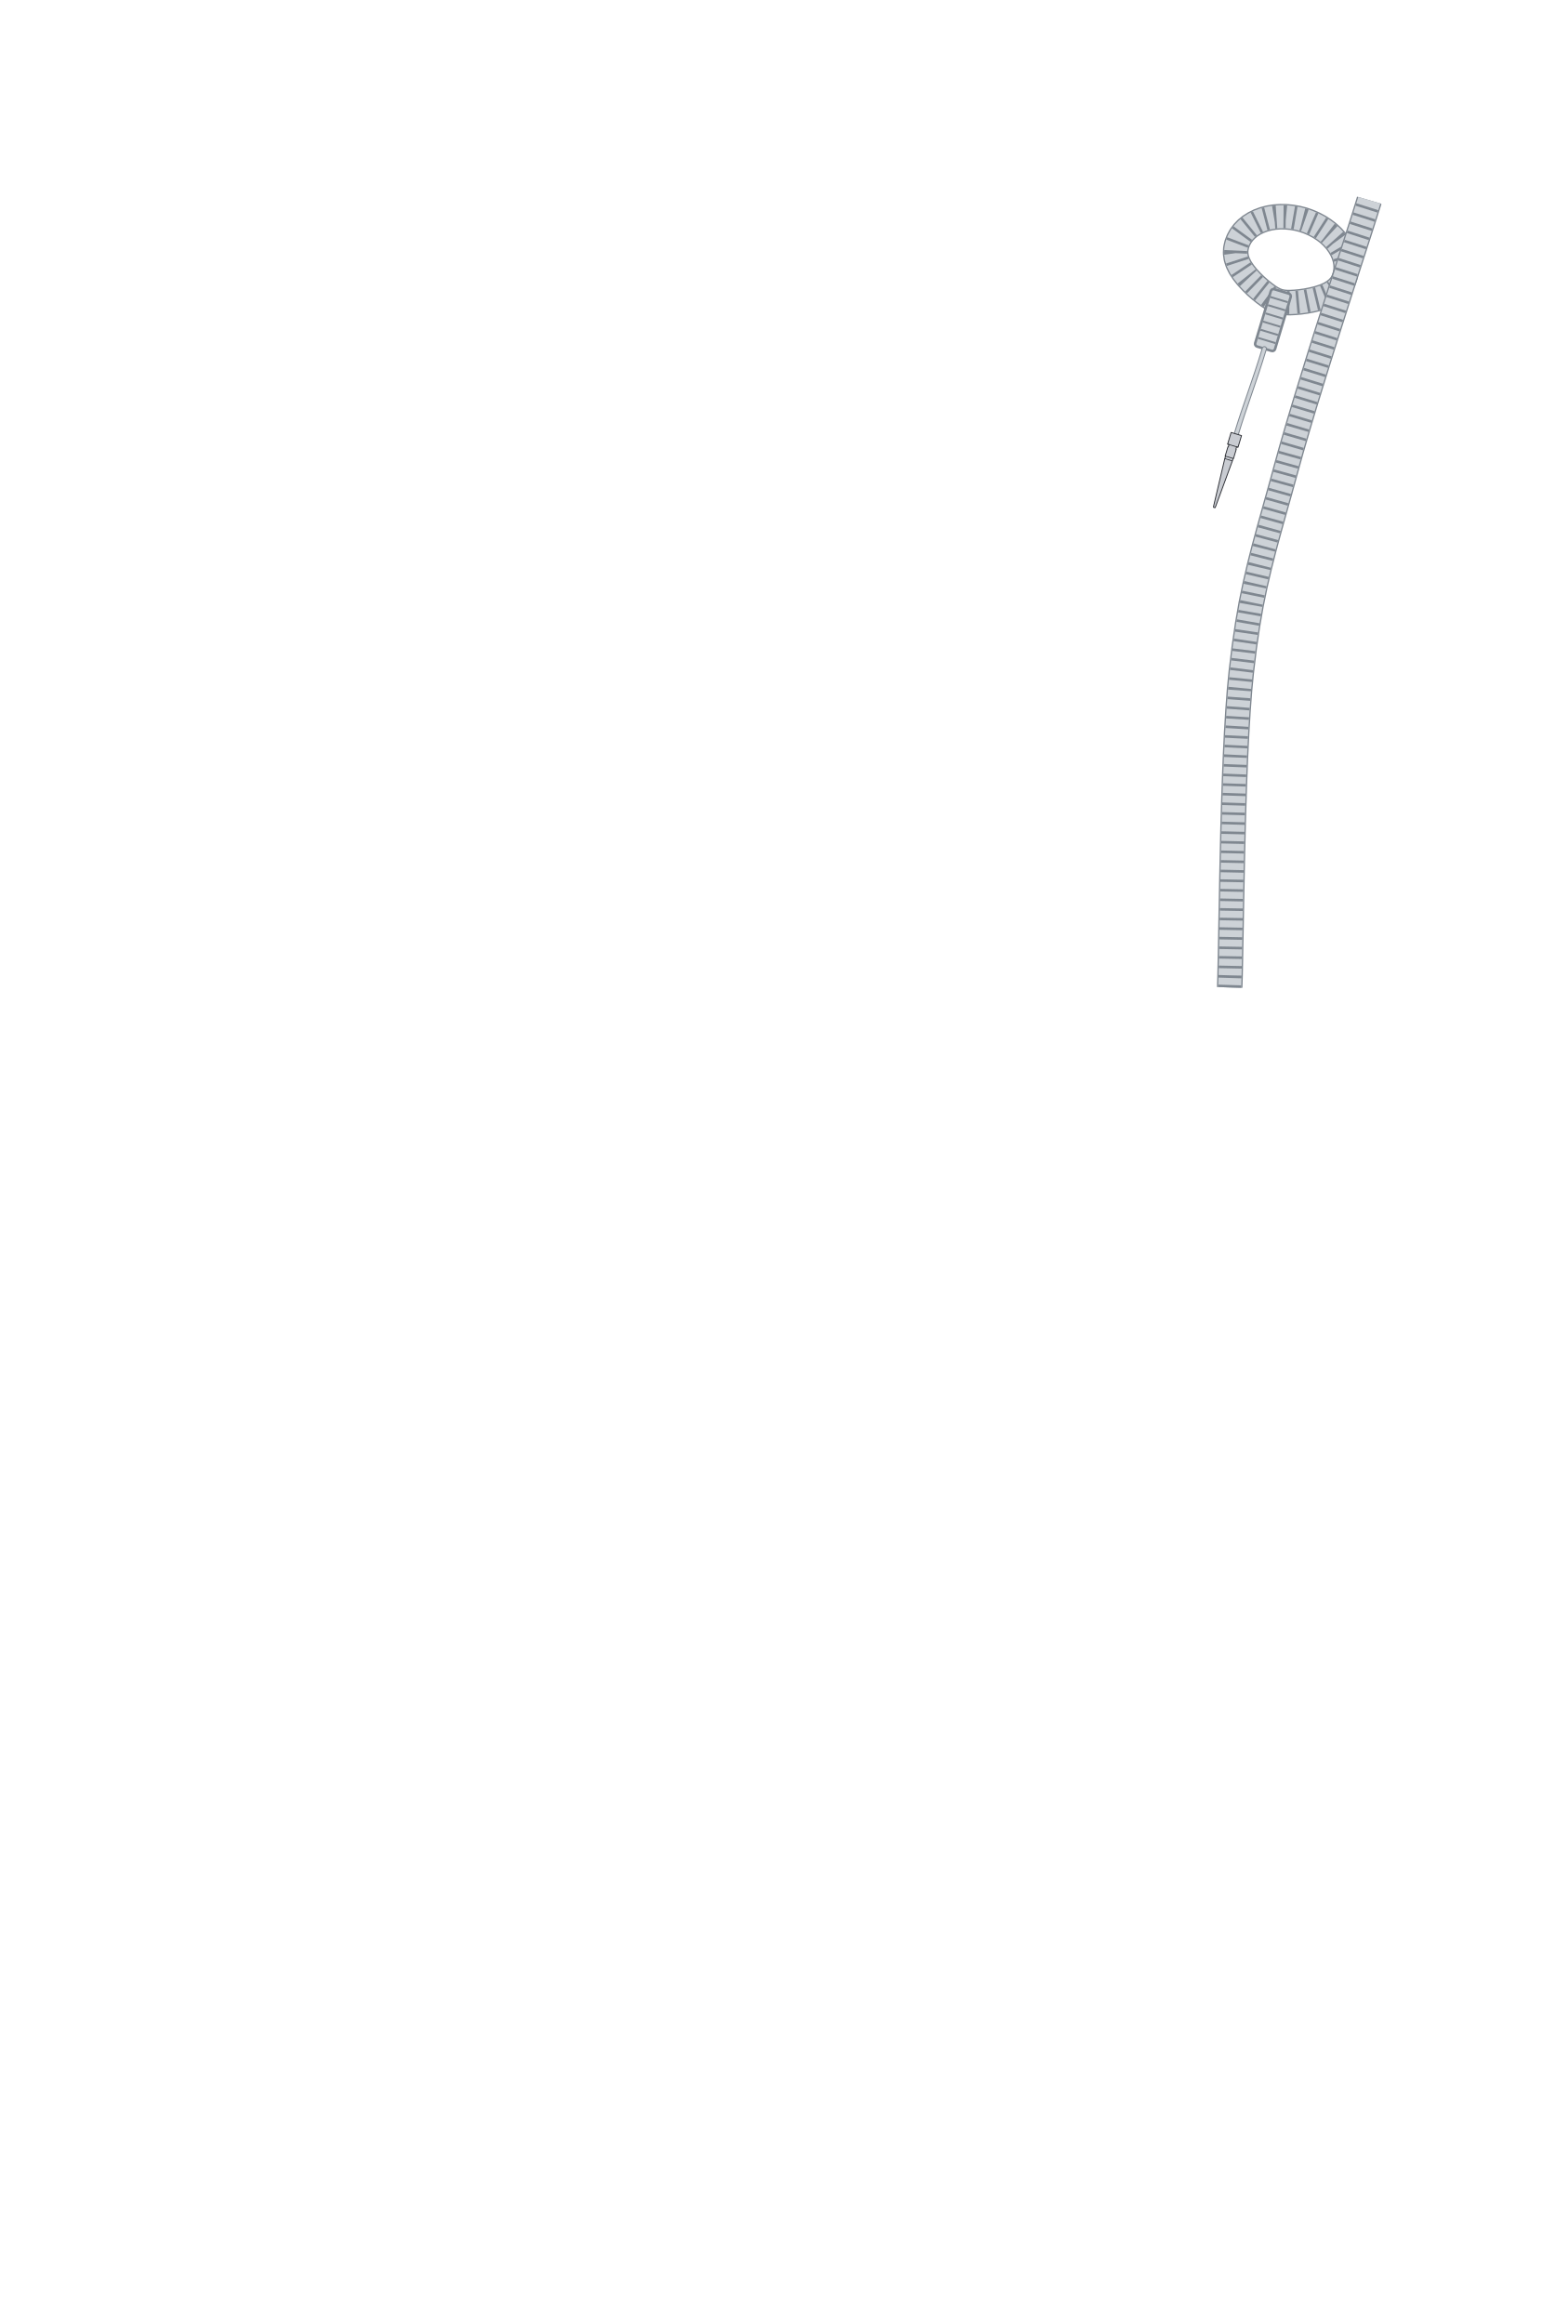
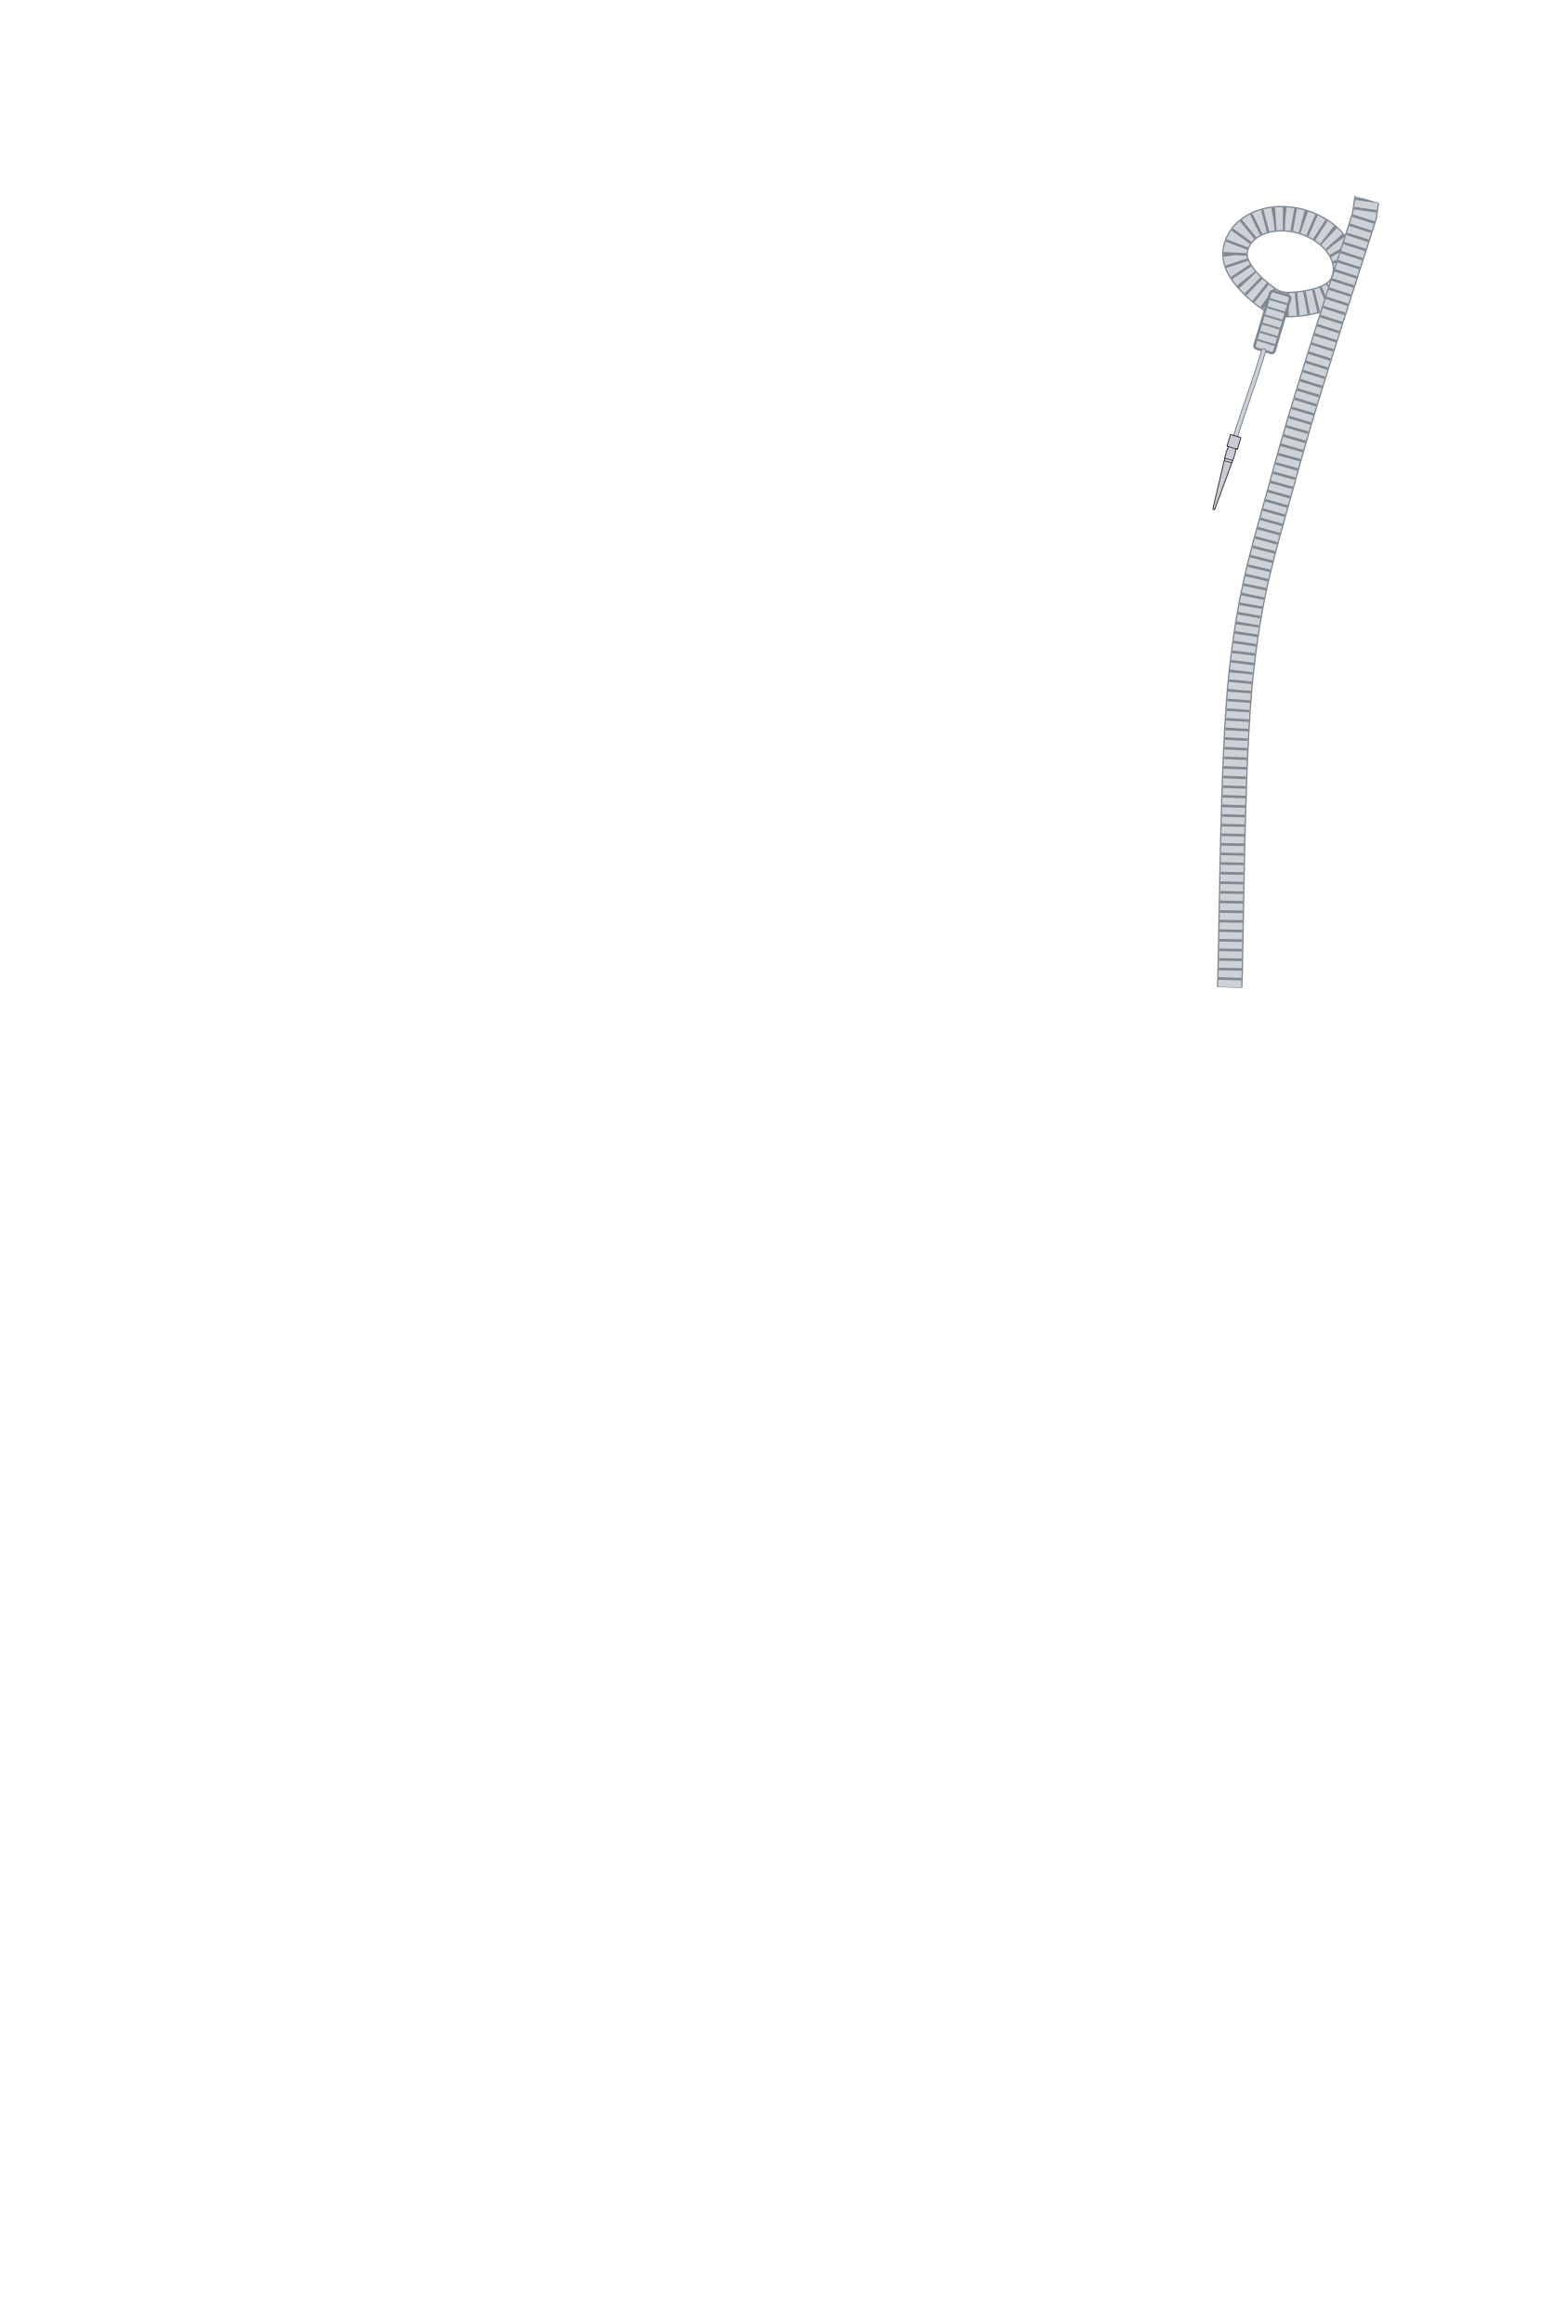
<svg xmlns="http://www.w3.org/2000/svg" width="24.517in" height="36.344in" viewBox="0 0 2451.74 3634.41" data-asset-id="garment-blues-class-b-blouse-female-long-cord-aide-de-camp" data-source="original" data-units="0.01in">
  <defs>
    <linearGradient id="garment-blues-class-b-blouse-female-long-cord-aide-de-camp__coatShade" gradientUnits="userSpaceOnUse" x1="-12" y1="0" x2="12" y2="0">
      <stop offset="0" stop-color="#000" stop-opacity=".30" />
      <stop offset=".12" stop-color="#000" stop-opacity=".08" />
      <stop offset=".3" stop-color="#000" stop-opacity="0" />
      <stop offset=".7" stop-color="#000" stop-opacity="0" />
      <stop offset=".88" stop-color="#000" stop-opacity=".08" />
      <stop offset="1" stop-color="#000" stop-opacity=".30" />
    </linearGradient>
    <linearGradient id="garment-blues-class-b-blouse-female-long-cord-aide-de-camp__topLight" x1="0" y1="0" x2="0" y2="1">
      <stop offset="0" stop-color="#fff" stop-opacity=".10" />
      <stop offset="1" stop-color="#fff" stop-opacity="0" />
    </linearGradient>
    <radialGradient id="garment-blues-class-b-blouse-female-long-cord-aide-de-camp__btn" cx=".4" cy=".35" r=".8">
      <stop offset="0" stop-color="#ffffff" />
      <stop offset=".6" stop-color="#cfd3da" />
      <stop offset="1" stop-color="#8d939e" />
    </radialGradient>
    <linearGradient id="garment-blues-class-b-blouse-female-long-cord-aide-de-camp__plate" x1="0" y1="0" x2="0" y2="1">
      <stop offset="0" stop-color="#e4e6ea" />
      <stop offset="1" stop-color="#a9aeb8" />
    </linearGradient>
  </defs>
  <g id="garment-blues-class-b-blouse-female-long-cord-aide-de-camp__art" transform="translate(1225.871 10.000) scale(100)">
    <defs>
      <clipPath id="garment-blues-class-b-blouse-female-long-cord-aide-de-camp__cordClip">
        <path d="M-2.746,0.040L-2.652,0.100L-2.178,0.930L-1.677,1.639L-0.895,2.247L-0.237,2.507L0.274,2.496L0.895,2.247L1.369,1.922L1.807,1.498L2.652,0.100L2.762,0.051L4.035,1.520L9.342,3.085L9.528,3.364L10.102,4.388L10.686,5.521L11.411,7.798L11.755,10.226L12.006,13.527L12.059,13.788L11.969,14.097L11.930,14.590L11.768,18.043L11.265,26.504L11.166,27.058L10.988,27.264L10.822,29.009L10.717,29.107L10.133,29.085L8.166,28.857L8.099,28.744L8.124,28.326L8.302,26.998L7.539,27.303L7.638,27.790L7.735,28.276L7.814,28.763L7.910,29.250L7.986,29.737L8.044,30.224L8.098,30.711L8.150,31.198L8.197,31.684L8.224,32.171L8.252,32.658L8.252,33.145L8.252,33.632L8.229,34.079L8.129,34.171L8.062,35.309L7.989,35.879L7.926,35.976L3.706,36.078L-0.858,36.144L-7.869,35.992L-7.989,35.879L-8.129,34.171L-8.229,34.079L-8.252,33.774L-8.252,33.288L-8.252,32.801L-8.241,32.314L-8.197,31.827L-8.173,31.340L-8.110,30.853L-8.061,30.366L-8.003,29.880L-7.933,29.393L-7.842,28.906L-7.759,28.419L-7.665,27.932L-7.568,27.445L-8.302,26.998L-8.124,28.326L-8.140,28.836L-8.928,28.971L-10.717,29.107L-10.822,29.009L-10.988,27.264L-11.187,26.992L-11.768,18.043L-11.930,14.590L-11.969,14.097L-12.059,13.788L-12.006,13.527L-11.755,10.226L-11.489,8.291L-10.546,5.218L-9.896,4.003L-9.340,3.090L-4.035,1.520ZM-7.175,15.342L-6.299,17.550L-5.722,19.000L-5.532,19.675L-5.459,20.472L-5.620,21.033L-5.831,21.307L-6.043,21.952L-6.058,22.142L-6.613,23.698L-7.401,26.354L-7.628,27.416L-7.657,27.477L-7.664,27.341L-7.613,26.809L-7.613,25.974L-7.540,25.671L-7.540,24.570L-7.467,24.153L-7.431,22.331L-7.358,21.876L-7.358,20.890L-7.248,19.258L-7.248,17.854ZM7.175,15.342L7.248,17.854L7.248,19.258L7.358,20.890L7.358,21.876L7.431,22.331L7.467,24.153L7.540,24.570L7.540,25.671L7.613,25.974L7.613,26.809L7.664,27.341L7.657,27.477L7.628,27.416L7.401,26.354L6.613,23.698L6.058,22.142L6.043,21.952L5.831,21.307L5.620,21.033L5.459,20.472L5.532,19.675L5.722,19.000L6.299,17.550Z" clip-rule="evenodd" />
      </clipPath>
    </defs>
    <g clip-path="url(#garment-blues-class-b-blouse-female-long-cord-aide-de-camp__cordClip)">
-       <g id="garment-blues-class-b-blouse-female-long-cord-aide-de-camp__aiguillette" transform="translate(8.776 4.228) scale(1.000) rotate(16.719)">
+       <g id="garment-blues-class-b-blouse-female-long-cord-aide-de-camp__aiguillette" transform="translate(8.766 4.259) scale(1.000) rotate(16.701)">
        <g id="garment-blues-class-b-blouse-female-long-cord-aide-de-camp__aiguillette-loop">
          <path d="M-0.882,0.666L-0.938,0.662L-0.997,0.651L-1.061,0.633L-1.131,0.608L-1.208,0.577L-1.291,0.539L-1.375,0.495L-1.459,0.446L-1.538,0.391L-1.608,0.333L-1.666,0.271L-1.711,0.206L-1.742,0.138L-1.759,0.070L-1.764,0.000L-1.759,-0.070L-1.745,-0.138L-1.721,-0.206L-1.688,-0.271L-1.646,-0.333L-1.596,-0.391L-1.537,-0.446L-1.472,-0.495L-1.400,-0.539L-1.323,-0.577L-1.241,-0.608L-1.155,-0.633L-1.065,-0.651L-0.974,-0.662L-0.882,-0.666L-0.790,-0.662L-0.699,-0.651L-0.609,-0.633L-0.523,-0.608L-0.441,-0.577L-0.364,-0.539L-0.292,-0.495L-0.227,-0.446L-0.168,-0.391L-0.118,-0.333L-0.076,-0.271L-0.043,-0.206L-0.019,-0.138L-0.005,-0.070L0.000,-0.000L-0.005,0.070L-0.022,0.138L-0.053,0.206L-0.098,0.271L-0.156,0.333L-0.226,0.391L-0.305,0.446L-0.389,0.495L-0.473,0.539L-0.556,0.577L-0.633,0.608L-0.703,0.633L-0.767,0.651L-0.826,0.662L-0.882,0.666" fill="none" stroke="#7f8790" stroke-width="0.400" stroke-linejoin="round" stroke-linecap="round" />
          <path d="M-0.882,0.666L-0.938,0.662L-0.997,0.651L-1.061,0.633L-1.131,0.608L-1.208,0.577L-1.291,0.539L-1.375,0.495L-1.459,0.446L-1.538,0.391L-1.608,0.333L-1.666,0.271L-1.711,0.206L-1.742,0.138L-1.759,0.070L-1.764,0.000L-1.759,-0.070L-1.745,-0.138L-1.721,-0.206L-1.688,-0.271L-1.646,-0.333L-1.596,-0.391L-1.537,-0.446L-1.472,-0.495L-1.400,-0.539L-1.323,-0.577L-1.241,-0.608L-1.155,-0.633L-1.065,-0.651L-0.974,-0.662L-0.882,-0.666L-0.790,-0.662L-0.699,-0.651L-0.609,-0.633L-0.523,-0.608L-0.441,-0.577L-0.364,-0.539L-0.292,-0.495L-0.227,-0.446L-0.168,-0.391L-0.118,-0.333L-0.076,-0.271L-0.043,-0.206L-0.019,-0.138L-0.005,-0.070L0.000,-0.000L-0.005,0.070L-0.022,0.138L-0.053,0.206L-0.098,0.271L-0.156,0.333L-0.226,0.391L-0.305,0.446L-0.389,0.495L-0.473,0.539L-0.556,0.577L-0.633,0.608L-0.703,0.633L-0.767,0.651L-0.826,0.662L-0.882,0.666" fill="none" stroke="#cdd2d7" stroke-width="0.360" stroke-linejoin="round" stroke-linecap="round" />
          <path d="M-0.882,0.666L-0.938,0.662L-0.997,0.651L-1.061,0.633L-1.131,0.608L-1.208,0.577L-1.291,0.539L-1.375,0.495L-1.459,0.446L-1.538,0.391L-1.608,0.333L-1.666,0.271L-1.711,0.206L-1.742,0.138L-1.759,0.070L-1.764,0.000L-1.759,-0.070L-1.745,-0.138L-1.721,-0.206L-1.688,-0.271L-1.646,-0.333L-1.596,-0.391L-1.537,-0.446L-1.472,-0.495L-1.400,-0.539L-1.323,-0.577L-1.241,-0.608L-1.155,-0.633L-1.065,-0.651L-0.974,-0.662L-0.882,-0.666L-0.790,-0.662L-0.699,-0.651L-0.609,-0.633L-0.523,-0.608L-0.441,-0.577L-0.364,-0.539L-0.292,-0.495L-0.227,-0.446L-0.168,-0.391L-0.118,-0.333L-0.076,-0.271L-0.043,-0.206L-0.019,-0.138L-0.005,-0.070L0.000,-0.000L-0.005,0.070L-0.022,0.138L-0.053,0.206L-0.098,0.271L-0.156,0.333L-0.226,0.391L-0.305,0.446L-0.389,0.495L-0.473,0.539L-0.556,0.577L-0.633,0.608L-0.703,0.633L-0.767,0.651L-0.826,0.662L-0.882,0.666" fill="none" stroke="#7f8790" stroke-width="0.360" stroke-dasharray="0.040 0.110" stroke-linejoin="round" stroke-linecap="butt" />
        </g>
      </g>
      <g id="garment-blues-class-b-blouse-female-long-cord-aide-de-camp__cord">
-         <path id="garment-blues-class-b-blouse-female-long-cord-aide-de-camp__cord-path" d="M9.352,2.417L9.084,3.270L9.010,3.502L8.922,3.776L8.823,4.082L8.716,4.416L8.603,4.769L8.486,5.136L8.369,5.508L8.254,5.879L8.142,6.243L8.038,6.591L7.943,6.918L7.860,7.216L7.764,7.565L7.674,7.886L7.590,8.187L7.512,8.475L7.440,8.759L7.373,9.047L7.311,9.348L7.255,9.669L7.204,10.017L7.157,10.403L7.129,10.691L7.105,11.012L7.084,11.358L7.066,11.723L7.051,12.102L7.038,12.489L7.027,12.878L7.018,13.263L7.010,13.638L7.003,13.997L6.997,14.333L6.991,14.642L6.986,14.917L6.981,15.153L6.975,15.342" fill="none" stroke="#7f8790" stroke-width="0.400" stroke-linejoin="round" stroke-linecap="butt" />
-         <path d="M9.352,2.417L9.084,3.270L9.010,3.502L8.922,3.776L8.823,4.082L8.716,4.416L8.603,4.769L8.486,5.136L8.369,5.508L8.254,5.879L8.142,6.243L8.038,6.591L7.943,6.918L7.860,7.216L7.764,7.565L7.674,7.886L7.590,8.187L7.512,8.475L7.440,8.759L7.373,9.047L7.311,9.348L7.255,9.669L7.204,10.017L7.157,10.403L7.129,10.691L7.105,11.012L7.084,11.358L7.066,11.723L7.051,12.102L7.038,12.489L7.027,12.878L7.018,13.263L7.010,13.638L7.003,13.997L6.997,14.333L6.991,14.642L6.986,14.917L6.981,15.153L6.975,15.342" fill="none" stroke="#cdd2d7" stroke-width="0.360" stroke-linejoin="round" stroke-linecap="butt" />
-         <path d="M9.352,2.417L9.084,3.270L9.010,3.502L8.922,3.776L8.823,4.082L8.716,4.416L8.603,4.769L8.486,5.136L8.369,5.508L8.254,5.879L8.142,6.243L8.038,6.591L7.943,6.918L7.860,7.216L7.764,7.565L7.674,7.886L7.590,8.187L7.512,8.475L7.440,8.759L7.373,9.047L7.311,9.348L7.255,9.669L7.204,10.017L7.157,10.403L7.129,10.691L7.105,11.012L7.084,11.358L7.066,11.723L7.051,12.102L7.038,12.489L7.027,12.878L7.018,13.263L7.010,13.638L7.003,13.997L6.997,14.333L6.991,14.642L6.986,14.917L6.981,15.153L6.975,15.342" fill="none" stroke="#7f8790" stroke-width="0.360" stroke-dasharray="0.040 0.110" stroke-linejoin="round" stroke-linecap="butt" />
+         <path id="garment-blues-class-b-blouse-female-long-cord-aide-de-camp__cord-path" d="M9.202,2.417L9.084,3.270L9.010,3.502L8.922,3.776L8.823,4.082L8.716,4.416L8.603,4.769L8.486,5.136L8.369,5.508L8.254,5.879L8.142,6.243L8.038,6.591L7.943,6.918L7.860,7.216L7.764,7.565L7.674,7.886L7.590,8.187L7.512,8.475L7.440,8.759L7.373,9.047L7.311,9.348L7.255,9.669L7.204,10.017L7.157,10.403L7.129,10.691L7.105,11.012L7.084,11.358L7.066,11.723L7.051,12.102L7.038,12.489L7.027,12.878L7.018,13.263L7.010,13.638L7.003,13.997L6.997,14.333L6.991,14.642L6.986,14.917L6.981,15.153L6.975,15.342" fill="none" stroke="#7f8790" stroke-width="0.400" stroke-linejoin="round" stroke-linecap="butt" />
+         <path d="M9.202,2.417L9.084,3.270L9.010,3.502L8.922,3.776L8.823,4.082L8.716,4.416L8.603,4.769L8.486,5.136L8.369,5.508L8.254,5.879L8.142,6.243L8.038,6.591L7.943,6.918L7.860,7.216L7.764,7.565L7.674,7.886L7.590,8.187L7.512,8.475L7.440,8.759L7.373,9.047L7.311,9.348L7.255,9.669L7.204,10.017L7.157,10.403L7.129,10.691L7.105,11.012L7.084,11.358L7.066,11.723L7.051,12.102L7.038,12.489L7.027,12.878L7.018,13.263L7.010,13.638L7.003,13.997L6.997,14.333L6.991,14.642L6.986,14.917L6.981,15.153L6.975,15.342" fill="none" stroke="#cdd2d7" stroke-width="0.360" stroke-linejoin="round" stroke-linecap="butt" />
+         <path d="M9.202,2.417L9.084,3.270L9.010,3.502L8.922,3.776L8.823,4.082L8.716,4.416L8.603,4.769L8.486,5.136L8.369,5.508L8.254,5.879L8.142,6.243L8.038,6.591L7.943,6.918L7.860,7.216L7.764,7.565L7.674,7.886L7.590,8.187L7.512,8.475L7.440,8.759L7.373,9.047L7.311,9.348L7.255,9.669L7.204,10.017L7.157,10.403L7.129,10.691L7.105,11.012L7.084,11.358L7.066,11.723L7.051,12.102L7.038,12.489L7.027,12.878L7.018,13.263L7.010,13.638L7.003,13.997L6.997,14.333L6.991,14.642L6.986,14.917L6.981,15.153L6.975,15.342" fill="none" stroke="#7f8790" stroke-width="0.360" stroke-dasharray="0.040 0.110" stroke-linejoin="round" stroke-linecap="butt" />
      </g>
-       <g id="garment-blues-class-b-blouse-female-long-cord-aide-de-camp__aiguillette-hang" transform="translate(8.776 4.228) scale(1.000) rotate(16.719)">
+       <g id="garment-blues-class-b-blouse-female-long-cord-aide-de-camp__aiguillette-hang" transform="translate(8.766 4.259) scale(1.000) rotate(16.701)">
        <g id="garment-blues-class-b-blouse-female-long-cord-aide-de-camp__aiguillette-whipping" transform="translate(-0.882 0.666) rotate(0.000)">
          <rect x="-0.162" y="-0.162" width="0.324" height="0.936" rx="0.043" fill="#cdd2d7" stroke="#7f8790" stroke-width="0.040" />
          <path d="M-0.142,-0.028L0.142,-0.028" stroke="#7f8790" stroke-width="0.030" fill="none" />
          <path d="M-0.142,0.105L0.142,0.105" stroke="#7f8790" stroke-width="0.030" fill="none" />
          <path d="M-0.142,0.239L0.142,0.239" stroke="#7f8790" stroke-width="0.030" fill="none" />
          <path d="M-0.142,0.373L0.142,0.373" stroke="#7f8790" stroke-width="0.030" fill="none" />
          <path d="M-0.142,0.507L0.142,0.507" stroke="#7f8790" stroke-width="0.030" fill="none" />
          <path d="M-0.142,0.640L0.142,0.640" stroke="#7f8790" stroke-width="0.030" fill="none" />
        </g>
        <g id="garment-blues-class-b-blouse-female-long-cord-aide-de-camp__aiguillette-cord">
          <path d="M-0.882,1.440C-0.882,1.980 -0.918,2.376 -0.918,2.844" fill="none" stroke="#7f8790" stroke-width="0.080" stroke-linecap="round" />
          <path d="M-0.882,1.440C-0.882,1.980 -0.918,2.376 -0.918,2.844" fill="none" stroke="#cdd2d7" stroke-width="0.050" stroke-linecap="round" />
        </g>
        <g id="garment-blues-class-b-blouse-female-long-cord-aide-de-camp__aiguillette-tip">
          <path d="M-1.003,2.844L-1.003,3.034L-0.980,3.034L-0.980,3.074L-0.986,3.074L-0.986,3.224L-0.980,3.224L-0.980,3.264L-0.934,4.024L-0.930,4.044L-0.906,4.044L-0.902,4.024L-0.856,3.264L-0.856,3.224L-0.850,3.224L-0.850,3.074L-0.856,3.074L-0.856,3.034L-0.833,3.034L-0.833,2.844Z" fill="#c9ccd2" stroke="#2e3036" stroke-width="0.014" stroke-linejoin="round" />
          <path d="M-1.003,3.034L-0.833,3.034M-0.986,3.224L-0.850,3.224M-0.980,3.264L-0.856,3.264" stroke="#2e3036" stroke-width="0.012" fill="none" />
        </g>
      </g>
    </g>
  </g>
</svg>
